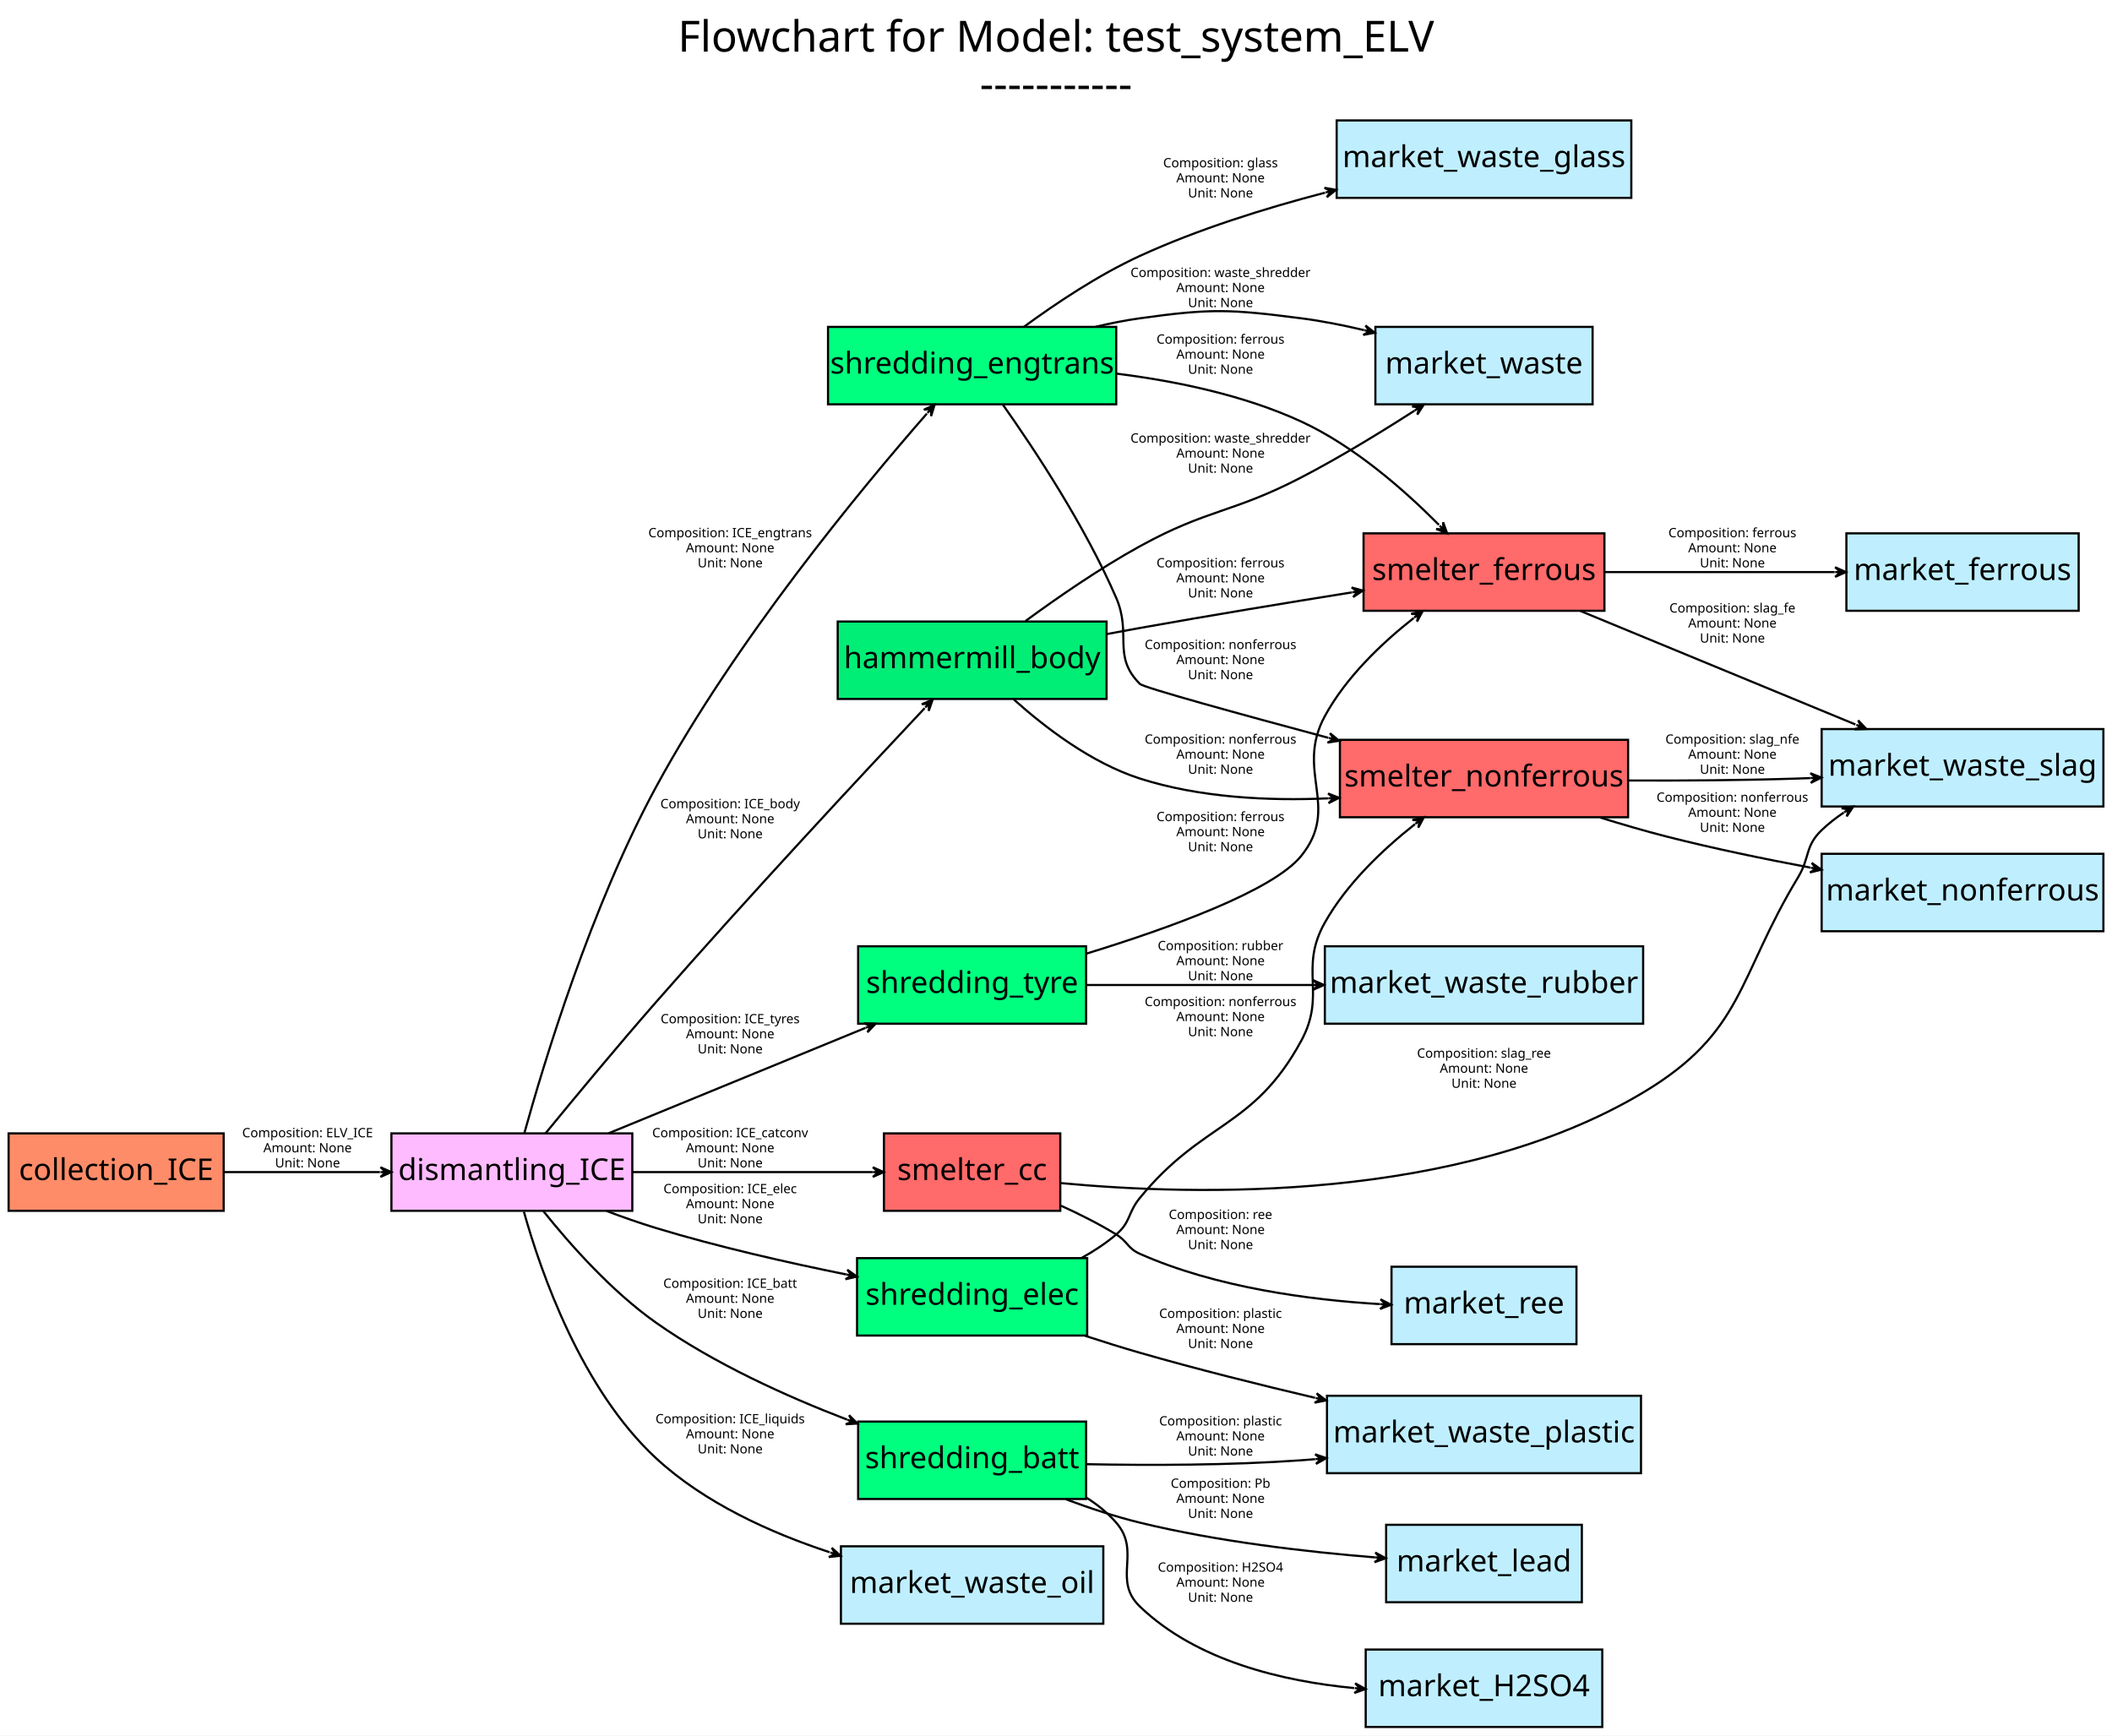
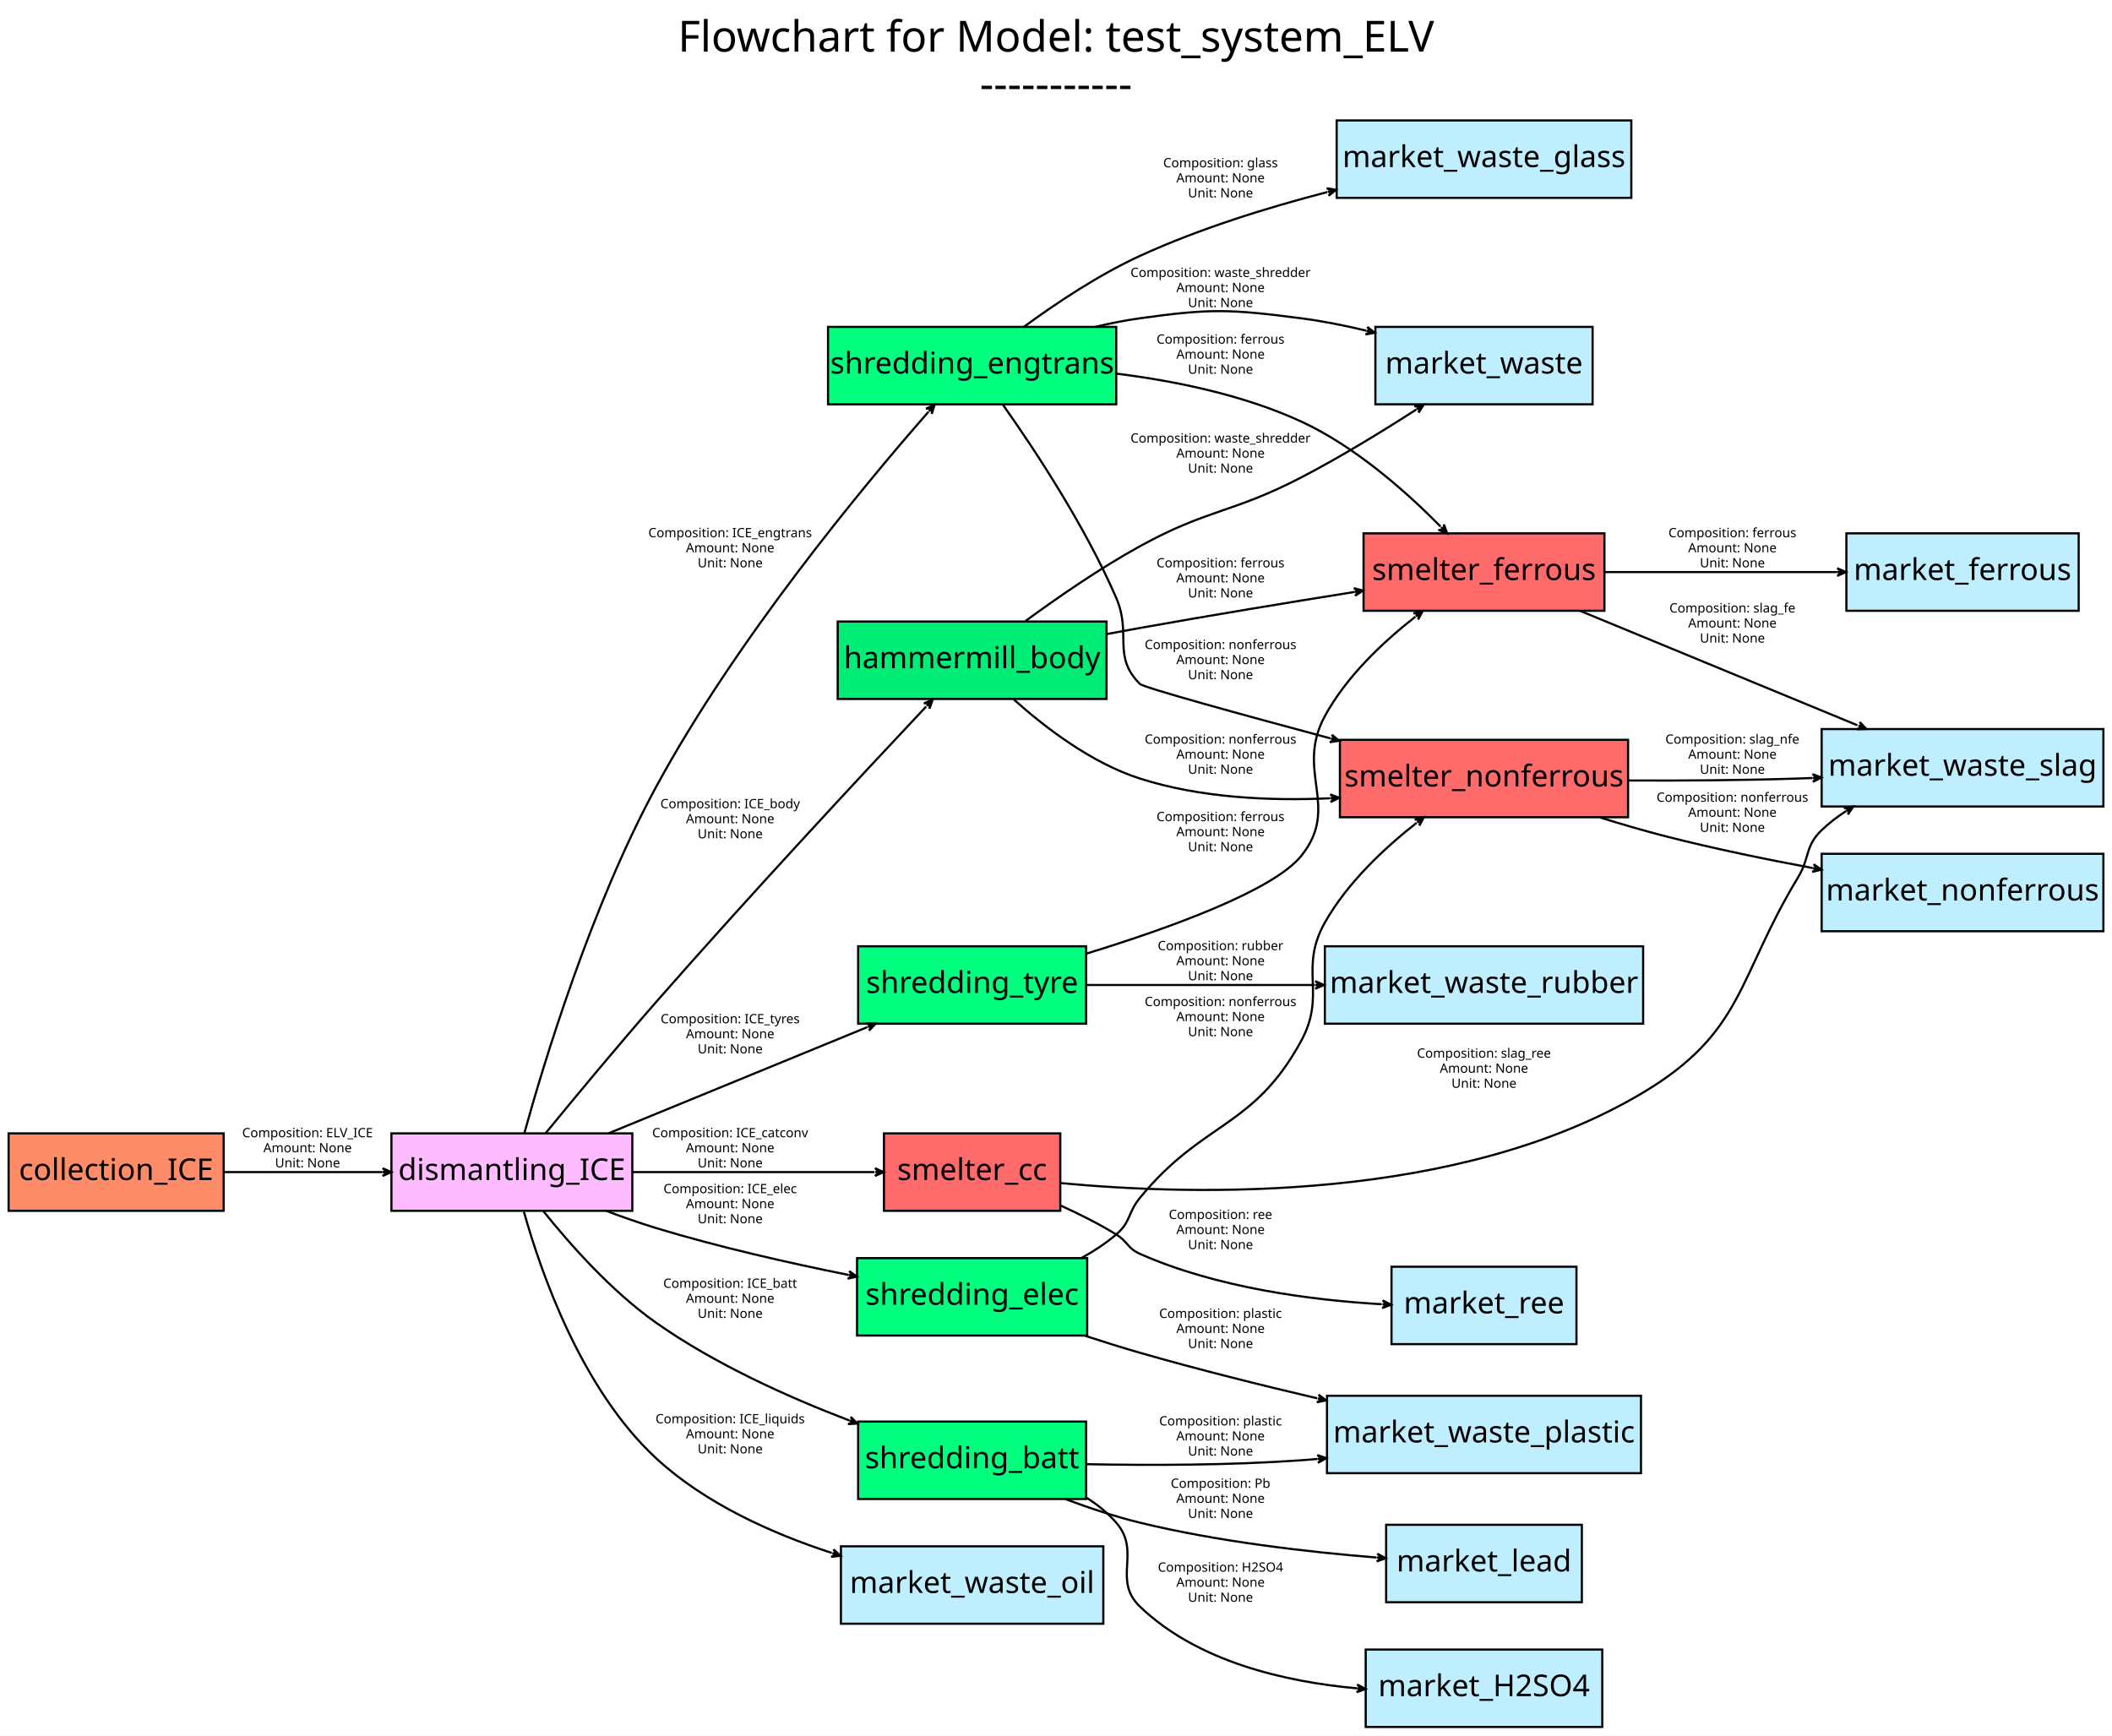
<svg xmlns="http://www.w3.org/2000/svg" width="982pt" height="807pt" viewBox="0.00 0.00 982.00 807.00">
  <g id="graph0" class="graph" transform="scale(1 1) rotate(0) translate(4 803)">
    <polygon fill="white" stroke="transparent" points="-4,4 -4,-803 978,-803 978,4 -4,4" />
    <text text-anchor="middle" x="487" y="-779" font-family="Cabin" font-size="20.00">Flowchart for Model: test_system_ELV</text>
    <text text-anchor="middle" x="487" y="-757" font-family="Cabin" font-size="20.00">-----------</text>
    <g id="node1" class="node">
      <polygon fill="#ff8c69" stroke="black" points="100,-276 0,-276 0,-240 100,-240 100,-276" />
      <text text-anchor="middle" x="50" y="-254.3" font-family="Cabin" font-size="14.00">collection_ICE</text>
    </g>
    <g id="node2" class="node">
      <polygon fill="#ffbbff" stroke="black" points="290,-276 178,-276 178,-240 290,-240 290,-276" />
      <text text-anchor="middle" x="234" y="-254.3" font-family="Cabin" font-size="14.00">dismantling_ICE</text>
    </g>
    <g id="edge1" class="edge">
-       <path fill="none" stroke="black" d="M100.25,-258C122.57,-258 149.16,-258 172.66,-258" />
-       <polygon fill="black" stroke="black" points="177.93,-258 172.93,-260.25 175.43,-258 172.93,-258 172.93,-258 172.93,-258 175.43,-258 172.93,-255.75 177.93,-258 177.93,-258" />
+       <path fill="none" stroke="black" d="M100.25,-258C122.94,-258 150.05,-258 173.84,-258" />
+       <polygon fill="black" stroke="black" points="177.93,-258 173.93,-259.8 175.93,-258 173.93,-258 173.93,-258 173.93,-258 175.93,-258 173.93,-256.2 177.93,-258 177.93,-258" />
      <text text-anchor="middle" x="139" y="-274.2" font-family="Cabin" font-size="6.00">Composition: ELV_ICE</text>
      <text text-anchor="middle" x="139" y="-267.2" font-family="Cabin" font-size="6.00">Amount: None </text>
      <text text-anchor="middle" x="139" y="-260.2" font-family="Cabin" font-size="6.00">Unit: None</text>
    </g>
    <g id="node3" class="node">
      <polygon fill="#00ff7f" stroke="black" points="515,-651 381,-651 381,-615 515,-615 515,-651" />
      <text text-anchor="middle" x="448" y="-629.3" font-family="Cabin" font-size="14.00">shredding_engtrans</text>
    </g>
    <g id="edge2" class="edge">
-       <path fill="none" stroke="black" d="M239.77,-276C248.95,-309.12 270.85,-381.38 301,-437 337.92,-505.11 396.44,-575.76 426.97,-610.69" />
-       <polygon fill="black" stroke="black" points="430.55,-614.77 425.56,-612.49 428.9,-612.89 427.25,-611.01 427.25,-611.01 427.25,-611.01 428.9,-612.89 428.94,-609.53 430.55,-614.77 430.55,-614.77" />
+       <path fill="none" stroke="black" d="M239.77,-276C248.95,-309.12 270.85,-381.38 301,-437 338.22,-505.66 397.39,-576.91 427.71,-611.53" />
+       <polygon fill="black" stroke="black" points="430.55,-614.77 426.56,-612.95 429.23,-613.26 427.91,-611.76 427.91,-611.76 427.91,-611.76 429.23,-613.26 429.26,-610.57 430.55,-614.77 430.55,-614.77" />
      <text text-anchor="middle" x="335.5" y="-553.2" font-family="Cabin" font-size="6.00">Composition: ICE_engtrans</text>
      <text text-anchor="middle" x="335.5" y="-546.2" font-family="Cabin" font-size="6.00">Amount: None </text>
      <text text-anchor="middle" x="335.5" y="-539.2" font-family="Cabin" font-size="6.00">Unit: None</text>
    </g>
    <g id="node4" class="node">
      <polygon fill="#00ff7f" stroke="black" points="501,-363 395,-363 395,-327 501,-327 501,-363" />
      <text text-anchor="middle" x="448" y="-341.3" font-family="Cabin" font-size="14.00">shredding_tyre</text>
    </g>
    <g id="edge5" class="edge">
-       <path fill="none" stroke="black" d="M278.93,-276.03C313.75,-290.32 362.37,-310.27 398.36,-325.04" />
-       <polygon fill="black" stroke="black" points="403.13,-327 397.65,-327.18 400.82,-326.05 398.5,-325.1 398.5,-325.1 398.5,-325.1 400.82,-326.05 399.36,-323.02 403.13,-327 403.13,-327" />
+       <path fill="none" stroke="black" d="M278.93,-276.03C314.03,-290.43 363.16,-310.59 399.24,-325.4" />
+       <polygon fill="black" stroke="black" points="403.13,-327 398.75,-327.14 401.28,-326.24 399.43,-325.48 399.43,-325.48 399.43,-325.48 401.28,-326.24 400.11,-323.81 403.13,-327 403.13,-327" />
      <text text-anchor="middle" x="335.5" y="-327.2" font-family="Cabin" font-size="6.00">Composition: ICE_tyres</text>
      <text text-anchor="middle" x="335.5" y="-320.2" font-family="Cabin" font-size="6.00">Amount: None </text>
      <text text-anchor="middle" x="335.5" y="-313.2" font-family="Cabin" font-size="6.00">Unit: None</text>
    </g>
    <g id="node5" class="node">
      <polygon fill="#00ff7f" stroke="black" points="501.5,-218 394.5,-218 394.5,-182 501.5,-182 501.5,-218" />
      <text text-anchor="middle" x="448" y="-196.3" font-family="Cabin" font-size="14.00">shredding_elec</text>
    </g>
    <g id="edge6" class="edge">
-       <path fill="none" stroke="black" d="M277.96,-239.94C285.56,-237.07 293.46,-234.3 301,-232 329.74,-223.25 362.36,-215.87 389.46,-210.41" />
-       <polygon fill="black" stroke="black" points="394.45,-209.41 389.99,-212.6 392,-209.9 389.55,-210.39 389.55,-210.39 389.55,-210.39 392,-209.9 389.11,-208.18 394.45,-209.41 394.45,-209.41" />
+       <path fill="none" stroke="black" d="M277.96,-239.94C285.56,-237.07 293.46,-234.3 301,-232 330.1,-223.14 363.17,-215.68 390.46,-210.2" />
+       <polygon fill="black" stroke="black" points="394.45,-209.41 390.88,-211.96 392.49,-209.8 390.53,-210.19 390.53,-210.19 390.53,-210.19 392.49,-209.8 390.17,-208.43 394.45,-209.41 394.45,-209.41" />
      <text text-anchor="middle" x="335.5" y="-248.2" font-family="Cabin" font-size="6.00">Composition: ICE_elec</text>
      <text text-anchor="middle" x="335.5" y="-241.2" font-family="Cabin" font-size="6.00">Amount: None </text>
      <text text-anchor="middle" x="335.5" y="-234.2" font-family="Cabin" font-size="6.00">Unit: None</text>
    </g>
    <g id="node6" class="node">
      <polygon fill="#00ff7f" stroke="black" points="501,-142 395,-142 395,-106 501,-106 501,-142" />
      <text text-anchor="middle" x="448" y="-120.3" font-family="Cabin" font-size="14.00">shredding_batt</text>
    </g>
    <g id="edge7" class="edge">
-       <path fill="none" stroke="black" d="M248.55,-239.97C260.87,-224.56 280.25,-202.63 301,-188 328.05,-168.93 361.69,-153.71 389.85,-142.91" />
-       <polygon fill="black" stroke="black" points="394.68,-141.08 390.81,-144.95 392.35,-141.96 390.01,-142.85 390.01,-142.85 390.01,-142.85 392.35,-141.96 389.21,-140.75 394.68,-141.08 394.68,-141.08" />
+       <path fill="none" stroke="black" d="M248.55,-239.97C260.87,-224.56 280.25,-202.63 301,-188 328.39,-168.7 362.52,-153.34 390.9,-142.51" />
+       <polygon fill="black" stroke="black" points="394.68,-141.08 391.58,-144.18 392.81,-141.79 390.94,-142.49 390.94,-142.49 390.94,-142.49 392.81,-141.79 390.31,-140.81 394.68,-141.08 394.68,-141.08" />
      <text text-anchor="middle" x="335.5" y="-204.2" font-family="Cabin" font-size="6.00">Composition: ICE_batt</text>
      <text text-anchor="middle" x="335.5" y="-197.2" font-family="Cabin" font-size="6.00">Amount: None </text>
      <text text-anchor="middle" x="335.5" y="-190.2" font-family="Cabin" font-size="6.00">Unit: None</text>
    </g>
    <g id="node7" class="node">
      <polygon fill="#00ee76" stroke="black" points="510.5,-514 385.5,-514 385.5,-478 510.5,-478 510.5,-514" />
      <text text-anchor="middle" x="448" y="-492.3" font-family="Cabin" font-size="14.00">hammermill_body</text>
    </g>
    <g id="edge3" class="edge">
-       <path fill="none" stroke="black" d="M249.7,-276.09C262.93,-292.23 282.98,-316.43 301,-337 344.48,-386.64 397.23,-443.22 425.92,-473.71" />
-       <polygon fill="black" stroke="black" points="429.63,-477.65 424.57,-475.55 427.92,-475.83 426.2,-474.01 426.2,-474.01 426.2,-474.01 427.92,-475.83 427.84,-472.47 429.63,-477.65 429.63,-477.65" />
+       <path fill="none" stroke="black" d="M249.7,-276.09C262.93,-292.23 282.98,-316.43 301,-337 344.84,-387.05 398.09,-444.15 426.61,-474.45" />
+       <polygon fill="black" stroke="black" points="429.63,-477.65 425.58,-475.97 428.26,-476.2 426.89,-474.74 426.89,-474.74 426.89,-474.74 428.26,-476.2 428.2,-473.51 429.63,-477.65 429.63,-477.65" />
      <text text-anchor="middle" x="335.5" y="-427.2" font-family="Cabin" font-size="6.00">Composition: ICE_body</text>
      <text text-anchor="middle" x="335.5" y="-420.2" font-family="Cabin" font-size="6.00">Amount: None </text>
      <text text-anchor="middle" x="335.5" y="-413.2" font-family="Cabin" font-size="6.00">Unit: None</text>
    </g>
    <g id="node8" class="node">
      <polygon fill="#ff6a6a" stroke="black" points="489,-276 407,-276 407,-240 489,-240 489,-276" />
      <text text-anchor="middle" x="448" y="-254.3" font-family="Cabin" font-size="14.00">smelter_cc</text>
    </g>
    <g id="edge4" class="edge">
-       <path fill="none" stroke="black" d="M290.15,-258C324.85,-258 369.08,-258 401.73,-258" />
-       <polygon fill="black" stroke="black" points="406.86,-258 401.86,-260.25 404.36,-258 401.86,-258 401.86,-258 401.86,-258 404.36,-258 401.86,-255.75 406.86,-258 406.86,-258" />
+       <path fill="none" stroke="black" d="M290.15,-258C325.14,-258 369.81,-258 402.53,-258" />
+       <polygon fill="black" stroke="black" points="406.86,-258 402.86,-259.8 404.86,-258 402.86,-258 402.86,-258 402.86,-258 404.86,-258 402.86,-256.2 406.86,-258 406.86,-258" />
      <text text-anchor="middle" x="335.5" y="-274.2" font-family="Cabin" font-size="6.00">Composition: ICE_catconv</text>
      <text text-anchor="middle" x="335.5" y="-267.2" font-family="Cabin" font-size="6.00">Amount: None </text>
      <text text-anchor="middle" x="335.5" y="-260.2" font-family="Cabin" font-size="6.00">Unit: None</text>
    </g>
    <g id="node21" class="node">
      <polygon fill="#bfefff" stroke="black" points="509,-84 387,-84 387,-48 509,-48 509,-84" />
      <text text-anchor="middle" x="448" y="-62.3" font-family="Cabin" font-size="14.00">market_waste_oil</text>
    </g>
    <g id="edge28" class="edge">
-       <path fill="none" stroke="black" d="M239.6,-239.54C247.54,-211.24 266.39,-157.05 301,-125 323.47,-104.19 354.23,-90.29 381.73,-81.25" />
-       <polygon fill="black" stroke="black" points="386.82,-79.61 382.75,-83.28 384.44,-80.38 382.06,-81.14 382.06,-81.14 382.06,-81.14 384.44,-80.38 381.37,-79 386.82,-79.61 386.82,-79.61" />
+       <path fill="none" stroke="black" d="M239.6,-239.54C247.54,-211.24 266.39,-157.05 301,-125 323.75,-103.93 355,-89.95 382.75,-80.91" />
+       <polygon fill="black" stroke="black" points="386.82,-79.61 383.56,-82.54 384.92,-80.22 383.01,-80.83 383.01,-80.83 383.01,-80.83 384.92,-80.22 382.46,-79.11 386.82,-79.61 386.82,-79.61" />
      <text text-anchor="middle" x="335.5" y="-141.2" font-family="Cabin" font-size="6.00">Composition: ICE_liquids</text>
      <text text-anchor="middle" x="335.5" y="-134.2" font-family="Cabin" font-size="6.00">Amount: None </text>
      <text text-anchor="middle" x="335.5" y="-127.2" font-family="Cabin" font-size="6.00">Unit: None</text>
    </g>
    <g id="node9" class="node">
      <polygon fill="#ff6a6a" stroke="black" points="753,-459 619,-459 619,-423 753,-423 753,-459" />
      <text text-anchor="middle" x="686" y="-437.3" font-family="Cabin" font-size="14.00">smelter_nonferrous</text>
    </g>
    <g id="edge8" class="edge">
-       <path fill="none" stroke="black" d="M462.36,-614.75C477.06,-593.95 500.51,-558.48 515,-525 522.32,-508.08 512.97,-498.05 526,-485 527.71,-483.28 572.15,-471.06 613.61,-459.93" />
-       <polygon fill="black" stroke="black" points="618.65,-458.58 614.4,-462.05 616.23,-459.23 613.82,-459.87 613.82,-459.87 613.82,-459.87 616.23,-459.23 613.24,-457.7 618.65,-458.58 618.65,-458.58" />
+       <path fill="none" stroke="black" d="M462.36,-614.75C477.06,-593.95 500.51,-558.48 515,-525 522.32,-508.08 512.97,-498.05 526,-485 527.73,-483.27 572.88,-470.86 614.62,-459.66" />
+       <polygon fill="black" stroke="black" points="618.65,-458.58 615.25,-461.35 616.72,-459.1 614.79,-459.61 614.79,-459.61 614.79,-459.61 616.72,-459.1 614.32,-457.88 618.65,-458.58 618.65,-458.58" />
      <text text-anchor="middle" x="563.5" y="-501.2" font-family="Cabin" font-size="6.00">Composition: nonferrous</text>
      <text text-anchor="middle" x="563.5" y="-494.2" font-family="Cabin" font-size="6.00">Amount: None </text>
      <text text-anchor="middle" x="563.5" y="-487.2" font-family="Cabin" font-size="6.00">Unit: None</text>
    </g>
    <g id="node10" class="node">
      <polygon fill="#ff6a6a" stroke="black" points="742,-555 630,-555 630,-519 742,-519 742,-555" />
      <text text-anchor="middle" x="686" y="-533.3" font-family="Cabin" font-size="14.00">smelter_ferrous</text>
    </g>
    <g id="edge11" class="edge">
-       <path fill="none" stroke="black" d="M515.21,-629.26C542.72,-625.81 574.38,-619.28 601,-607 625.79,-595.57 649.24,-574.89 665.03,-558.96" />
-       <polygon fill="black" stroke="black" points="668.87,-555.02 666.99,-560.17 667.13,-556.81 665.38,-558.6 665.38,-558.6 665.38,-558.6 667.13,-556.81 663.77,-557.03 668.87,-555.02 668.87,-555.02" />
+       <path fill="none" stroke="black" d="M515.21,-629.26C542.72,-625.81 574.38,-619.28 601,-607 626.21,-595.37 650.03,-574.19 665.82,-558.16" />
+       <polygon fill="black" stroke="black" points="668.87,-555.02 667.37,-559.14 667.48,-556.46 666.08,-557.89 666.08,-557.89 666.08,-557.89 667.48,-556.46 664.79,-556.63 668.87,-555.02 668.87,-555.02" />
      <text text-anchor="middle" x="563.5" y="-643.2" font-family="Cabin" font-size="6.00">Composition: ferrous</text>
      <text text-anchor="middle" x="563.5" y="-636.2" font-family="Cabin" font-size="6.00">Amount: None </text>
      <text text-anchor="middle" x="563.5" y="-629.2" font-family="Cabin" font-size="6.00">Unit: None</text>
    </g>
    <g id="node17" class="node">
      <polygon fill="#bfefff" stroke="black" points="736.5,-651 635.5,-651 635.5,-615 736.5,-615 736.5,-651" />
      <text text-anchor="middle" x="686" y="-629.3" font-family="Cabin" font-size="14.00">market_waste</text>
    </g>
    <g id="edge20" class="edge">
-       <path fill="none" stroke="black" d="M505.38,-651.04C512.27,-652.67 519.25,-654.06 526,-655 559.01,-659.62 567.94,-659.26 601,-655 610.55,-653.77 620.56,-651.78 630.21,-649.5" />
-       <polygon fill="black" stroke="black" points="635.22,-648.28 630.9,-651.65 632.79,-648.87 630.36,-649.46 630.36,-649.46 630.36,-649.46 632.79,-648.87 629.83,-647.27 635.22,-648.28 635.22,-648.28" />
+       <path fill="none" stroke="black" d="M505.38,-651.04C512.27,-652.67 519.25,-654.06 526,-655 559.01,-659.62 567.94,-659.26 601,-655 610.9,-653.73 621.3,-651.64 631.27,-649.24" />
+       <polygon fill="black" stroke="black" points="635.22,-648.28 631.77,-650.98 633.28,-648.75 631.34,-649.23 631.34,-649.23 631.34,-649.23 633.28,-648.75 630.91,-647.48 635.22,-648.28 635.22,-648.28" />
      <text text-anchor="middle" x="563.5" y="-674.2" font-family="Cabin" font-size="6.00">Composition: waste_shredder</text>
      <text text-anchor="middle" x="563.5" y="-667.2" font-family="Cabin" font-size="6.00">Amount: None </text>
      <text text-anchor="middle" x="563.5" y="-660.2" font-family="Cabin" font-size="6.00">Unit: None</text>
    </g>
    <g id="node18" class="node">
      <polygon fill="#bfefff" stroke="black" points="754.5,-747 617.5,-747 617.5,-711 754.5,-711 754.5,-747" />
      <text text-anchor="middle" x="686" y="-725.3" font-family="Cabin" font-size="14.00">market_waste_glass</text>
    </g>
    <g id="edge22" class="edge">
-       <path fill="none" stroke="black" d="M472.16,-651.09C486.89,-661.89 506.76,-675.17 526,-684 553.12,-696.45 584.46,-706.21 612.1,-713.42" />
-       <polygon fill="black" stroke="black" points="617.22,-714.73 611.81,-715.67 614.8,-714.11 612.37,-713.49 612.37,-713.49 612.37,-713.49 614.8,-714.11 612.93,-711.31 617.22,-714.73 617.22,-714.73" />
+       <path fill="none" stroke="black" d="M472.16,-651.09C486.89,-661.89 506.76,-675.17 526,-684 553.46,-696.61 585.24,-706.46 613.13,-713.69" />
+       <polygon fill="black" stroke="black" points="617.22,-714.73 612.9,-715.48 615.28,-714.24 613.34,-713.74 613.34,-713.74 613.34,-713.74 615.28,-714.24 613.79,-712 617.22,-714.73 617.22,-714.73" />
      <text text-anchor="middle" x="563.5" y="-725.2" font-family="Cabin" font-size="6.00">Composition: glass</text>
      <text text-anchor="middle" x="563.5" y="-718.2" font-family="Cabin" font-size="6.00">Amount: None </text>
      <text text-anchor="middle" x="563.5" y="-711.2" font-family="Cabin" font-size="6.00">Unit: None</text>
    </g>
    <g id="edge13" class="edge">
-       <path fill="none" stroke="black" d="M501.06,-359.56C539.7,-371.42 587.87,-388.8 601,-405 619.45,-427.76 598.01,-444.26 612,-470 621.84,-488.1 638.44,-503.92 653.33,-515.64" />
-       <polygon fill="black" stroke="black" points="657.48,-518.84 652.15,-517.57 655.5,-517.31 653.52,-515.79 653.52,-515.79 653.52,-515.79 655.5,-517.31 654.89,-514 657.48,-518.84 657.48,-518.84" />
+       <path fill="none" stroke="black" d="M501.06,-359.56C539.7,-371.42 587.87,-388.8 601,-405 619.45,-427.76 598.01,-444.26 612,-470 622.01,-488.41 639.01,-504.46 654.1,-516.24" />
+       <polygon fill="black" stroke="black" points="657.48,-518.84 653.21,-517.83 655.89,-517.62 654.31,-516.4 654.31,-516.4 654.31,-516.4 655.89,-517.62 655.4,-514.98 657.48,-518.84 657.48,-518.84" />
      <text text-anchor="middle" x="563.5" y="-421.2" font-family="Cabin" font-size="6.00">Composition: ferrous</text>
      <text text-anchor="middle" x="563.5" y="-414.2" font-family="Cabin" font-size="6.00">Amount: None </text>
      <text text-anchor="middle" x="563.5" y="-407.2" font-family="Cabin" font-size="6.00">Unit: None</text>
    </g>
    <g id="node11" class="node">
      <polygon fill="#bfefff" stroke="black" points="760,-363 612,-363 612,-327 760,-327 760,-363" />
      <text text-anchor="middle" x="686" y="-341.3" font-family="Cabin" font-size="14.00">market_waste_rubber</text>
    </g>
    <g id="edge14" class="edge">
-       <path fill="none" stroke="black" d="M501.08,-345C532,-345 571.82,-345 606.49,-345" />
-       <polygon fill="black" stroke="black" points="611.57,-345 606.57,-347.25 609.07,-345 606.57,-345 606.57,-345 606.57,-345 609.07,-345 606.57,-342.75 611.57,-345 611.57,-345" />
+       <path fill="none" stroke="black" d="M501.08,-345C532.26,-345 572.47,-345 607.34,-345" />
+       <polygon fill="black" stroke="black" points="611.57,-345 607.57,-346.8 609.57,-345 607.57,-345 607.57,-345 607.57,-345 609.57,-345 607.57,-343.2 611.57,-345 611.57,-345" />
      <text text-anchor="middle" x="563.5" y="-361.2" font-family="Cabin" font-size="6.00">Composition: rubber</text>
      <text text-anchor="middle" x="563.5" y="-354.2" font-family="Cabin" font-size="6.00">Amount: None </text>
      <text text-anchor="middle" x="563.5" y="-347.2" font-family="Cabin" font-size="6.00">Unit: None</text>
    </g>
    <g id="edge10" class="edge">
-       <path fill="none" stroke="black" d="M498.84,-218.05C504.6,-221.22 510.14,-224.86 515,-229 521.85,-234.83 520.3,-239.04 526,-246 555.49,-281.98 578.77,-278.14 601,-319 612.91,-340.9 599.77,-352.28 612,-374 622.18,-392.09 638.98,-408.01 653.9,-419.79" />
-       <polygon fill="black" stroke="black" points="658.05,-423 652.72,-421.72 656.07,-421.47 654.1,-419.94 654.1,-419.94 654.1,-419.94 656.07,-421.47 655.47,-418.16 658.05,-423 658.05,-423" />
+       <path fill="none" stroke="black" d="M498.84,-218.05C504.6,-221.22 510.14,-224.86 515,-229 521.85,-234.83 520.3,-239.04 526,-246 555.49,-281.98 578.77,-278.14 601,-319 612.91,-340.9 599.77,-352.28 612,-374 622.36,-392.4 639.56,-408.55 654.66,-420.39" />
+       <polygon fill="black" stroke="black" points="658.05,-423 653.78,-421.98 656.47,-421.78 654.88,-420.55 654.88,-420.55 654.88,-420.55 656.47,-421.78 655.98,-419.13 658.05,-423 658.05,-423" />
      <text text-anchor="middle" x="563.5" y="-335.2" font-family="Cabin" font-size="6.00">Composition: nonferrous</text>
      <text text-anchor="middle" x="563.5" y="-328.2" font-family="Cabin" font-size="6.00">Amount: None </text>
      <text text-anchor="middle" x="563.5" y="-321.2" font-family="Cabin" font-size="6.00">Unit: None</text>
    </g>
    <g id="node19" class="node">
      <polygon fill="#bfefff" stroke="black" points="759,-154 613,-154 613,-118 759,-118 759,-154" />
      <text text-anchor="middle" x="686" y="-132.3" font-family="Cabin" font-size="14.00">market_waste_plastic</text>
    </g>
    <g id="edge23" class="edge">
-       <path fill="none" stroke="black" d="M500.57,-181.87C509.03,-179.1 517.73,-176.38 526,-174 552.34,-166.42 581.43,-159.16 607.45,-153.04" />
-       <polygon fill="black" stroke="black" points="612.61,-151.84 608.25,-155.16 610.18,-152.4 607.74,-152.97 607.74,-152.97 607.74,-152.97 610.18,-152.4 607.23,-150.78 612.61,-151.84 612.61,-151.84" />
+       <path fill="none" stroke="black" d="M500.57,-181.87C509.03,-179.1 517.73,-176.38 526,-174 552.67,-166.33 582.16,-158.97 608.42,-152.81" />
+       <polygon fill="black" stroke="black" points="612.61,-151.84 609.12,-154.5 610.66,-152.29 608.71,-152.75 608.71,-152.75 608.71,-152.75 610.66,-152.29 608.3,-150.99 612.61,-151.84 612.61,-151.84" />
      <text text-anchor="middle" x="563.5" y="-190.2" font-family="Cabin" font-size="6.00">Composition: plastic</text>
      <text text-anchor="middle" x="563.5" y="-183.2" font-family="Cabin" font-size="6.00">Amount: None </text>
      <text text-anchor="middle" x="563.5" y="-176.2" font-family="Cabin" font-size="6.00">Unit: None</text>
    </g>
    <g id="node13" class="node">
      <polygon fill="#bfefff" stroke="black" points="731.5,-94 640.5,-94 640.5,-58 731.5,-58 731.5,-94" />
      <text text-anchor="middle" x="686" y="-72.3" font-family="Cabin" font-size="14.00">market_lead</text>
    </g>
    <g id="edge16" class="edge">
-       <path fill="none" stroke="black" d="M491.59,-105.87C502.63,-101.75 514.62,-97.78 526,-95 562.02,-86.2 603.66,-81.41 635.29,-78.85" />
-       <polygon fill="black" stroke="black" points="640.28,-78.45 635.47,-81.09 637.79,-78.65 635.3,-78.85 635.3,-78.85 635.3,-78.85 637.79,-78.65 635.12,-76.6 640.28,-78.45 640.28,-78.45" />
+       <path fill="none" stroke="black" d="M491.59,-105.87C502.63,-101.75 514.62,-97.78 526,-95 562.31,-86.13 604.35,-81.34 636.07,-78.78" />
+       <polygon fill="black" stroke="black" points="640.28,-78.45 636.43,-80.56 638.29,-78.61 636.29,-78.77 636.29,-78.77 636.29,-78.77 638.29,-78.61 636.15,-76.97 640.28,-78.45 640.28,-78.45" />
      <text text-anchor="middle" x="563.5" y="-111.2" font-family="Cabin" font-size="6.00">Composition: Pb</text>
      <text text-anchor="middle" x="563.5" y="-104.2" font-family="Cabin" font-size="6.00">Amount: None </text>
      <text text-anchor="middle" x="563.5" y="-97.2" font-family="Cabin" font-size="6.00">Unit: None</text>
    </g>
    <g id="node14" class="node">
      <polygon fill="#bfefff" stroke="black" points="741,-36 631,-36 631,0 741,0 741,-36" />
      <text text-anchor="middle" x="686" y="-14.3" font-family="Cabin" font-size="14.00">market_H2SO4</text>
    </g>
    <g id="edge17" class="edge">
-       <path fill="none" stroke="black" d="M501.1,-106.65C506.27,-103.39 511.06,-99.53 515,-95 526.82,-81.41 513.01,-68.48 526,-56 552.33,-30.71 592.34,-21.24 625.63,-18.08" />
-       <polygon fill="black" stroke="black" points="630.91,-17.63 626.13,-20.3 628.42,-17.84 625.93,-18.05 625.93,-18.05 625.93,-18.05 628.42,-17.84 625.74,-15.81 630.91,-17.63 630.91,-17.63" />
+       <path fill="none" stroke="black" d="M501.1,-106.65C506.27,-103.39 511.06,-99.53 515,-95 526.82,-81.41 513.01,-68.48 526,-56 552.65,-30.4 593.33,-21.01 626.86,-17.97" />
+       <polygon fill="black" stroke="black" points="630.91,-17.63 627.08,-19.75 628.92,-17.79 626.93,-17.96 626.93,-17.96 626.93,-17.96 628.92,-17.79 626.78,-16.17 630.91,-17.63 630.91,-17.63" />
      <text text-anchor="middle" x="563.5" y="-72.2" font-family="Cabin" font-size="6.00">Composition: H2SO4</text>
      <text text-anchor="middle" x="563.5" y="-65.2" font-family="Cabin" font-size="6.00">Amount: None </text>
      <text text-anchor="middle" x="563.5" y="-58.2" font-family="Cabin" font-size="6.00">Unit: None</text>
    </g>
    <g id="edge24" class="edge">
-       <path fill="none" stroke="black" d="M501.12,-122.18C530.49,-121.61 567.83,-121.64 601,-124 603.15,-124.15 605.33,-124.33 607.52,-124.52" />
-       <polygon fill="black" stroke="black" points="612.68,-125 607.49,-126.78 610.19,-124.77 607.7,-124.54 607.7,-124.54 607.7,-124.54 610.19,-124.77 607.91,-122.3 612.68,-125 612.68,-125" />
+       <path fill="none" stroke="black" d="M501.12,-122.18C530.49,-121.61 567.83,-121.64 601,-124 603.51,-124.18 606.05,-124.39 608.62,-124.62" />
+       <polygon fill="black" stroke="black" points="612.68,-125 608.52,-126.42 610.68,-124.81 608.69,-124.63 608.69,-124.63 608.69,-124.63 610.68,-124.81 608.86,-122.83 612.68,-125 612.68,-125" />
      <text text-anchor="middle" x="563.5" y="-140.2" font-family="Cabin" font-size="6.00">Composition: plastic</text>
      <text text-anchor="middle" x="563.5" y="-133.2" font-family="Cabin" font-size="6.00">Amount: None </text>
      <text text-anchor="middle" x="563.5" y="-126.2" font-family="Cabin" font-size="6.00">Unit: None</text>
    </g>
    <g id="edge9" class="edge">
-       <path fill="none" stroke="black" d="M467.38,-477.77C481.92,-464.72 503.47,-448.22 526,-441 553.72,-432.12 585.57,-430.55 613.46,-431.78" />
-       <polygon fill="black" stroke="black" points="618.62,-432.04 613.51,-434.04 616.12,-431.92 613.62,-431.79 613.62,-431.79 613.62,-431.79 616.12,-431.92 613.74,-429.54 618.62,-432.04 618.62,-432.04" />
+       <path fill="none" stroke="black" d="M467.38,-477.77C481.92,-464.72 503.47,-448.22 526,-441 554.06,-432.01 586.37,-430.51 614.5,-431.83" />
+       <polygon fill="black" stroke="black" points="618.62,-432.04 614.53,-433.63 616.62,-431.94 614.62,-431.84 614.62,-431.84 614.62,-431.84 616.62,-431.94 614.72,-430.04 618.62,-432.04 618.62,-432.04" />
      <text text-anchor="middle" x="563.5" y="-457.2" font-family="Cabin" font-size="6.00">Composition: nonferrous</text>
      <text text-anchor="middle" x="563.5" y="-450.2" font-family="Cabin" font-size="6.00">Amount: None </text>
      <text text-anchor="middle" x="563.5" y="-443.2" font-family="Cabin" font-size="6.00">Unit: None</text>
    </g>
    <g id="edge12" class="edge">
-       <path fill="none" stroke="black" d="M510.75,-508.2C515.9,-509.17 521.04,-510.11 526,-511 558.53,-516.83 594.91,-522.81 624.65,-527.57" />
-       <polygon fill="black" stroke="black" points="629.74,-528.39 624.45,-529.82 627.27,-527.99 624.8,-527.6 624.8,-527.6 624.8,-527.6 627.27,-527.99 625.16,-525.38 629.74,-528.39 629.74,-528.39" />
+       <path fill="none" stroke="black" d="M510.75,-508.2C515.9,-509.17 521.04,-510.11 526,-511 558.94,-516.9 595.81,-522.96 625.75,-527.75" />
+       <polygon fill="black" stroke="black" points="629.74,-528.39 625.51,-529.53 627.77,-528.07 625.79,-527.76 625.79,-527.76 625.79,-527.76 627.77,-528.07 626.08,-525.98 629.74,-528.39 629.74,-528.39" />
      <text text-anchor="middle" x="563.5" y="-539.2" font-family="Cabin" font-size="6.00">Composition: ferrous</text>
      <text text-anchor="middle" x="563.5" y="-532.2" font-family="Cabin" font-size="6.00">Amount: None </text>
      <text text-anchor="middle" x="563.5" y="-525.2" font-family="Cabin" font-size="6.00">Unit: None</text>
    </g>
    <g id="edge21" class="edge">
-       <path fill="none" stroke="black" d="M472.82,-514.24C487.65,-525.11 507.37,-538.75 526,-549 557.75,-566.47 568.83,-564.3 601,-581 618.95,-590.32 638.19,-602.08 653.71,-612.07" />
-       <polygon fill="black" stroke="black" points="657.99,-614.83 652.57,-614.01 655.89,-613.47 653.79,-612.12 653.79,-612.12 653.79,-612.12 655.89,-613.47 655.01,-610.23 657.99,-614.83 657.99,-614.83" />
+       <path fill="none" stroke="black" d="M472.82,-514.24C487.65,-525.11 507.37,-538.75 526,-549 557.75,-566.47 568.83,-564.3 601,-581 619.26,-590.48 638.84,-602.49 654.51,-612.58" />
+       <polygon fill="black" stroke="black" points="657.99,-614.83 653.65,-614.17 656.31,-613.74 654.63,-612.66 654.63,-612.66 654.63,-612.66 656.31,-613.74 655.61,-611.15 657.99,-614.83 657.99,-614.83" />
      <text text-anchor="middle" x="563.5" y="-597.2" font-family="Cabin" font-size="6.00">Composition: waste_shredder</text>
      <text text-anchor="middle" x="563.5" y="-590.2" font-family="Cabin" font-size="6.00">Amount: None </text>
      <text text-anchor="middle" x="563.5" y="-583.2" font-family="Cabin" font-size="6.00">Unit: None</text>
    </g>
    <g id="node12" class="node">
      <polygon fill="#bfefff" stroke="black" points="729,-214 643,-214 643,-178 729,-178 729,-214" />
      <text text-anchor="middle" x="686" y="-192.3" font-family="Cabin" font-size="14.00">market_ree</text>
    </g>
    <g id="edge15" class="edge">
-       <path fill="none" stroke="black" d="M489.32,-242.37C498.02,-238.43 507,-233.91 515,-229 520.39,-225.7 520.23,-222.56 526,-220 561.36,-204.3 605.03,-198.57 637.66,-196.61" />
-       <polygon fill="black" stroke="black" points="642.79,-196.33 637.92,-198.85 640.3,-196.46 637.8,-196.6 637.8,-196.6 637.8,-196.6 640.3,-196.46 637.68,-194.35 642.79,-196.33 642.79,-196.33" />
+       <path fill="none" stroke="black" d="M489.32,-242.37C498.02,-238.43 507,-233.91 515,-229 520.39,-225.7 520.23,-222.56 526,-220 561.65,-204.17 605.75,-198.47 638.46,-196.56" />
+       <polygon fill="black" stroke="black" points="642.79,-196.33 638.9,-198.34 640.8,-196.43 638.8,-196.54 638.8,-196.54 638.8,-196.54 640.8,-196.43 638.7,-194.75 642.79,-196.33 642.79,-196.33" />
      <text text-anchor="middle" x="563.5" y="-236.2" font-family="Cabin" font-size="6.00">Composition: ree</text>
      <text text-anchor="middle" x="563.5" y="-229.2" font-family="Cabin" font-size="6.00">Amount: None </text>
      <text text-anchor="middle" x="563.5" y="-222.2" font-family="Cabin" font-size="6.00">Unit: None</text>
    </g>
    <g id="node20" class="node">
      <polygon fill="#bfefff" stroke="black" points="974,-464 843,-464 843,-428 974,-428 974,-464" />
      <text text-anchor="middle" x="908.5" y="-442.3" font-family="Cabin" font-size="14.00">market_waste_slag</text>
    </g>
    <g id="edge25" class="edge">
-       <path fill="none" stroke="black" d="M489.1,-252.9C551.71,-246.98 674.37,-243.78 760,-295 807,-323.11 803.66,-348.14 832,-395 837.66,-404.35 835.11,-409.43 843,-417 846.12,-419.99 849.6,-422.71 853.29,-425.18" />
-       <polygon fill="black" stroke="black" points="857.7,-427.95 852.27,-427.19 855.58,-426.62 853.47,-425.29 853.47,-425.29 853.47,-425.29 855.58,-426.62 854.66,-423.38 857.7,-427.95 857.7,-427.95" />
+       <path fill="none" stroke="black" d="M489.1,-252.9C551.71,-246.98 674.37,-243.78 760,-295 807,-323.11 803.66,-348.14 832,-395 837.66,-404.35 835.11,-409.43 843,-417 846.39,-420.25 850.21,-423.18 854.25,-425.81" />
+       <polygon fill="black" stroke="black" points="857.7,-427.95 853.35,-427.37 856,-426.9 854.3,-425.84 854.3,-425.84 854.3,-425.84 856,-426.9 855.25,-424.31 857.7,-427.95 857.7,-427.95" />
      <text text-anchor="middle" x="686" y="-311.2" font-family="Cabin" font-size="6.00">Composition: slag_ree</text>
      <text text-anchor="middle" x="686" y="-304.2" font-family="Cabin" font-size="6.00">Amount: None </text>
      <text text-anchor="middle" x="686" y="-297.2" font-family="Cabin" font-size="6.00">Unit: None</text>
    </g>
    <g id="node15" class="node">
      <polygon fill="#bfefff" stroke="black" points="974,-406 843,-406 843,-370 974,-370 974,-406" />
      <text text-anchor="middle" x="908.5" y="-384.3" font-family="Cabin" font-size="14.00">market_nonferrous</text>
    </g>
    <g id="edge18" class="edge">
-       <path fill="none" stroke="black" d="M740.04,-422.87C750.25,-419.68 760.91,-416.57 771,-414 792.53,-408.51 816.24,-403.61 837.78,-399.57" />
-       <polygon fill="black" stroke="black" points="842.91,-398.62 838.4,-401.75 840.45,-399.08 837.99,-399.53 837.99,-399.53 837.99,-399.53 840.45,-399.08 837.58,-397.32 842.91,-398.62 842.91,-398.62" />
+       <path fill="none" stroke="black" d="M740.04,-422.87C750.25,-419.68 760.91,-416.57 771,-414 792.9,-408.42 817.04,-403.44 838.86,-399.37" />
+       <polygon fill="black" stroke="black" points="842.91,-398.62 839.3,-401.12 840.94,-398.99 838.98,-399.35 838.98,-399.35 838.98,-399.35 840.94,-398.99 838.65,-397.58 842.91,-398.62 842.91,-398.62" />
      <text text-anchor="middle" x="801.5" y="-430.2" font-family="Cabin" font-size="6.00">Composition: nonferrous</text>
      <text text-anchor="middle" x="801.5" y="-423.2" font-family="Cabin" font-size="6.00">Amount: None </text>
      <text text-anchor="middle" x="801.5" y="-416.2" font-family="Cabin" font-size="6.00">Unit: None</text>
    </g>
    <g id="edge26" class="edge">
-       <path fill="none" stroke="black" d="M753.06,-440.08C777.83,-439.98 806.21,-440.15 832,-441 833.88,-441.06 835.79,-441.13 837.72,-441.21" />
-       <polygon fill="black" stroke="black" points="842.85,-441.44 837.76,-443.47 840.35,-441.33 837.86,-441.22 837.86,-441.22 837.86,-441.22 840.35,-441.33 837.96,-438.97 842.85,-441.44 842.85,-441.44" />
+       <path fill="none" stroke="black" d="M753.06,-440.08C777.83,-439.98 806.21,-440.15 832,-441 834.22,-441.07 836.47,-441.16 838.74,-441.25" />
+       <polygon fill="black" stroke="black" points="842.85,-441.44 838.78,-443.06 840.85,-441.35 838.86,-441.26 838.86,-441.26 838.86,-441.26 840.85,-441.35 838.94,-439.46 842.85,-441.44 842.85,-441.44" />
      <text text-anchor="middle" x="801.5" y="-457.2" font-family="Cabin" font-size="6.00">Composition: slag_nfe</text>
      <text text-anchor="middle" x="801.5" y="-450.2" font-family="Cabin" font-size="6.00">Amount: None </text>
      <text text-anchor="middle" x="801.5" y="-443.2" font-family="Cabin" font-size="6.00">Unit: None</text>
    </g>
    <g id="node16" class="node">
      <polygon fill="#bfefff" stroke="black" points="962.5,-555 854.5,-555 854.5,-519 962.5,-519 962.5,-555" />
      <text text-anchor="middle" x="908.5" y="-533.3" font-family="Cabin" font-size="14.00">market_ferrous</text>
    </g>
    <g id="edge19" class="edge">
-       <path fill="none" stroke="black" d="M742.07,-537C774.64,-537 815.87,-537 849.02,-537" />
-       <polygon fill="black" stroke="black" points="854.27,-537 849.27,-539.25 851.77,-537 849.27,-537 849.27,-537 849.27,-537 851.77,-537 849.27,-534.75 854.27,-537 854.27,-537" />
+       <path fill="none" stroke="black" d="M742.07,-537C775.05,-537 816.89,-537 850.24,-537" />
+       <polygon fill="black" stroke="black" points="854.27,-537 850.27,-538.8 852.27,-537 850.27,-537 850.27,-537 850.27,-537 852.27,-537 850.27,-535.2 854.27,-537 854.27,-537" />
      <text text-anchor="middle" x="801.5" y="-553.2" font-family="Cabin" font-size="6.00">Composition: ferrous</text>
      <text text-anchor="middle" x="801.5" y="-546.2" font-family="Cabin" font-size="6.00">Amount: None </text>
      <text text-anchor="middle" x="801.5" y="-539.2" font-family="Cabin" font-size="6.00">Unit: None</text>
    </g>
    <g id="edge27" class="edge">
-       <path fill="none" stroke="black" d="M730.83,-518.91C767.73,-503.68 820.46,-481.92 858.7,-466.14" />
-       <polygon fill="black" stroke="black" points="863.76,-464.05 859.99,-468.04 861.44,-465.01 859.13,-465.96 859.13,-465.96 859.13,-465.96 861.44,-465.01 858.28,-463.88 863.76,-464.05 863.76,-464.05" />
+       <path fill="none" stroke="black" d="M730.83,-518.91C768.03,-503.56 821.32,-481.57 859.63,-465.76" />
+       <polygon fill="black" stroke="black" points="863.76,-464.05 860.74,-467.24 861.91,-464.82 860.06,-465.58 860.06,-465.58 860.06,-465.58 861.91,-464.82 859.37,-463.92 863.76,-464.05 863.76,-464.05" />
      <text text-anchor="middle" x="801.5" y="-518.2" font-family="Cabin" font-size="6.00">Composition: slag_fe</text>
      <text text-anchor="middle" x="801.5" y="-511.2" font-family="Cabin" font-size="6.00">Amount: None </text>
      <text text-anchor="middle" x="801.5" y="-504.2" font-family="Cabin" font-size="6.00">Unit: None</text>
    </g>
  </g>
</svg>
